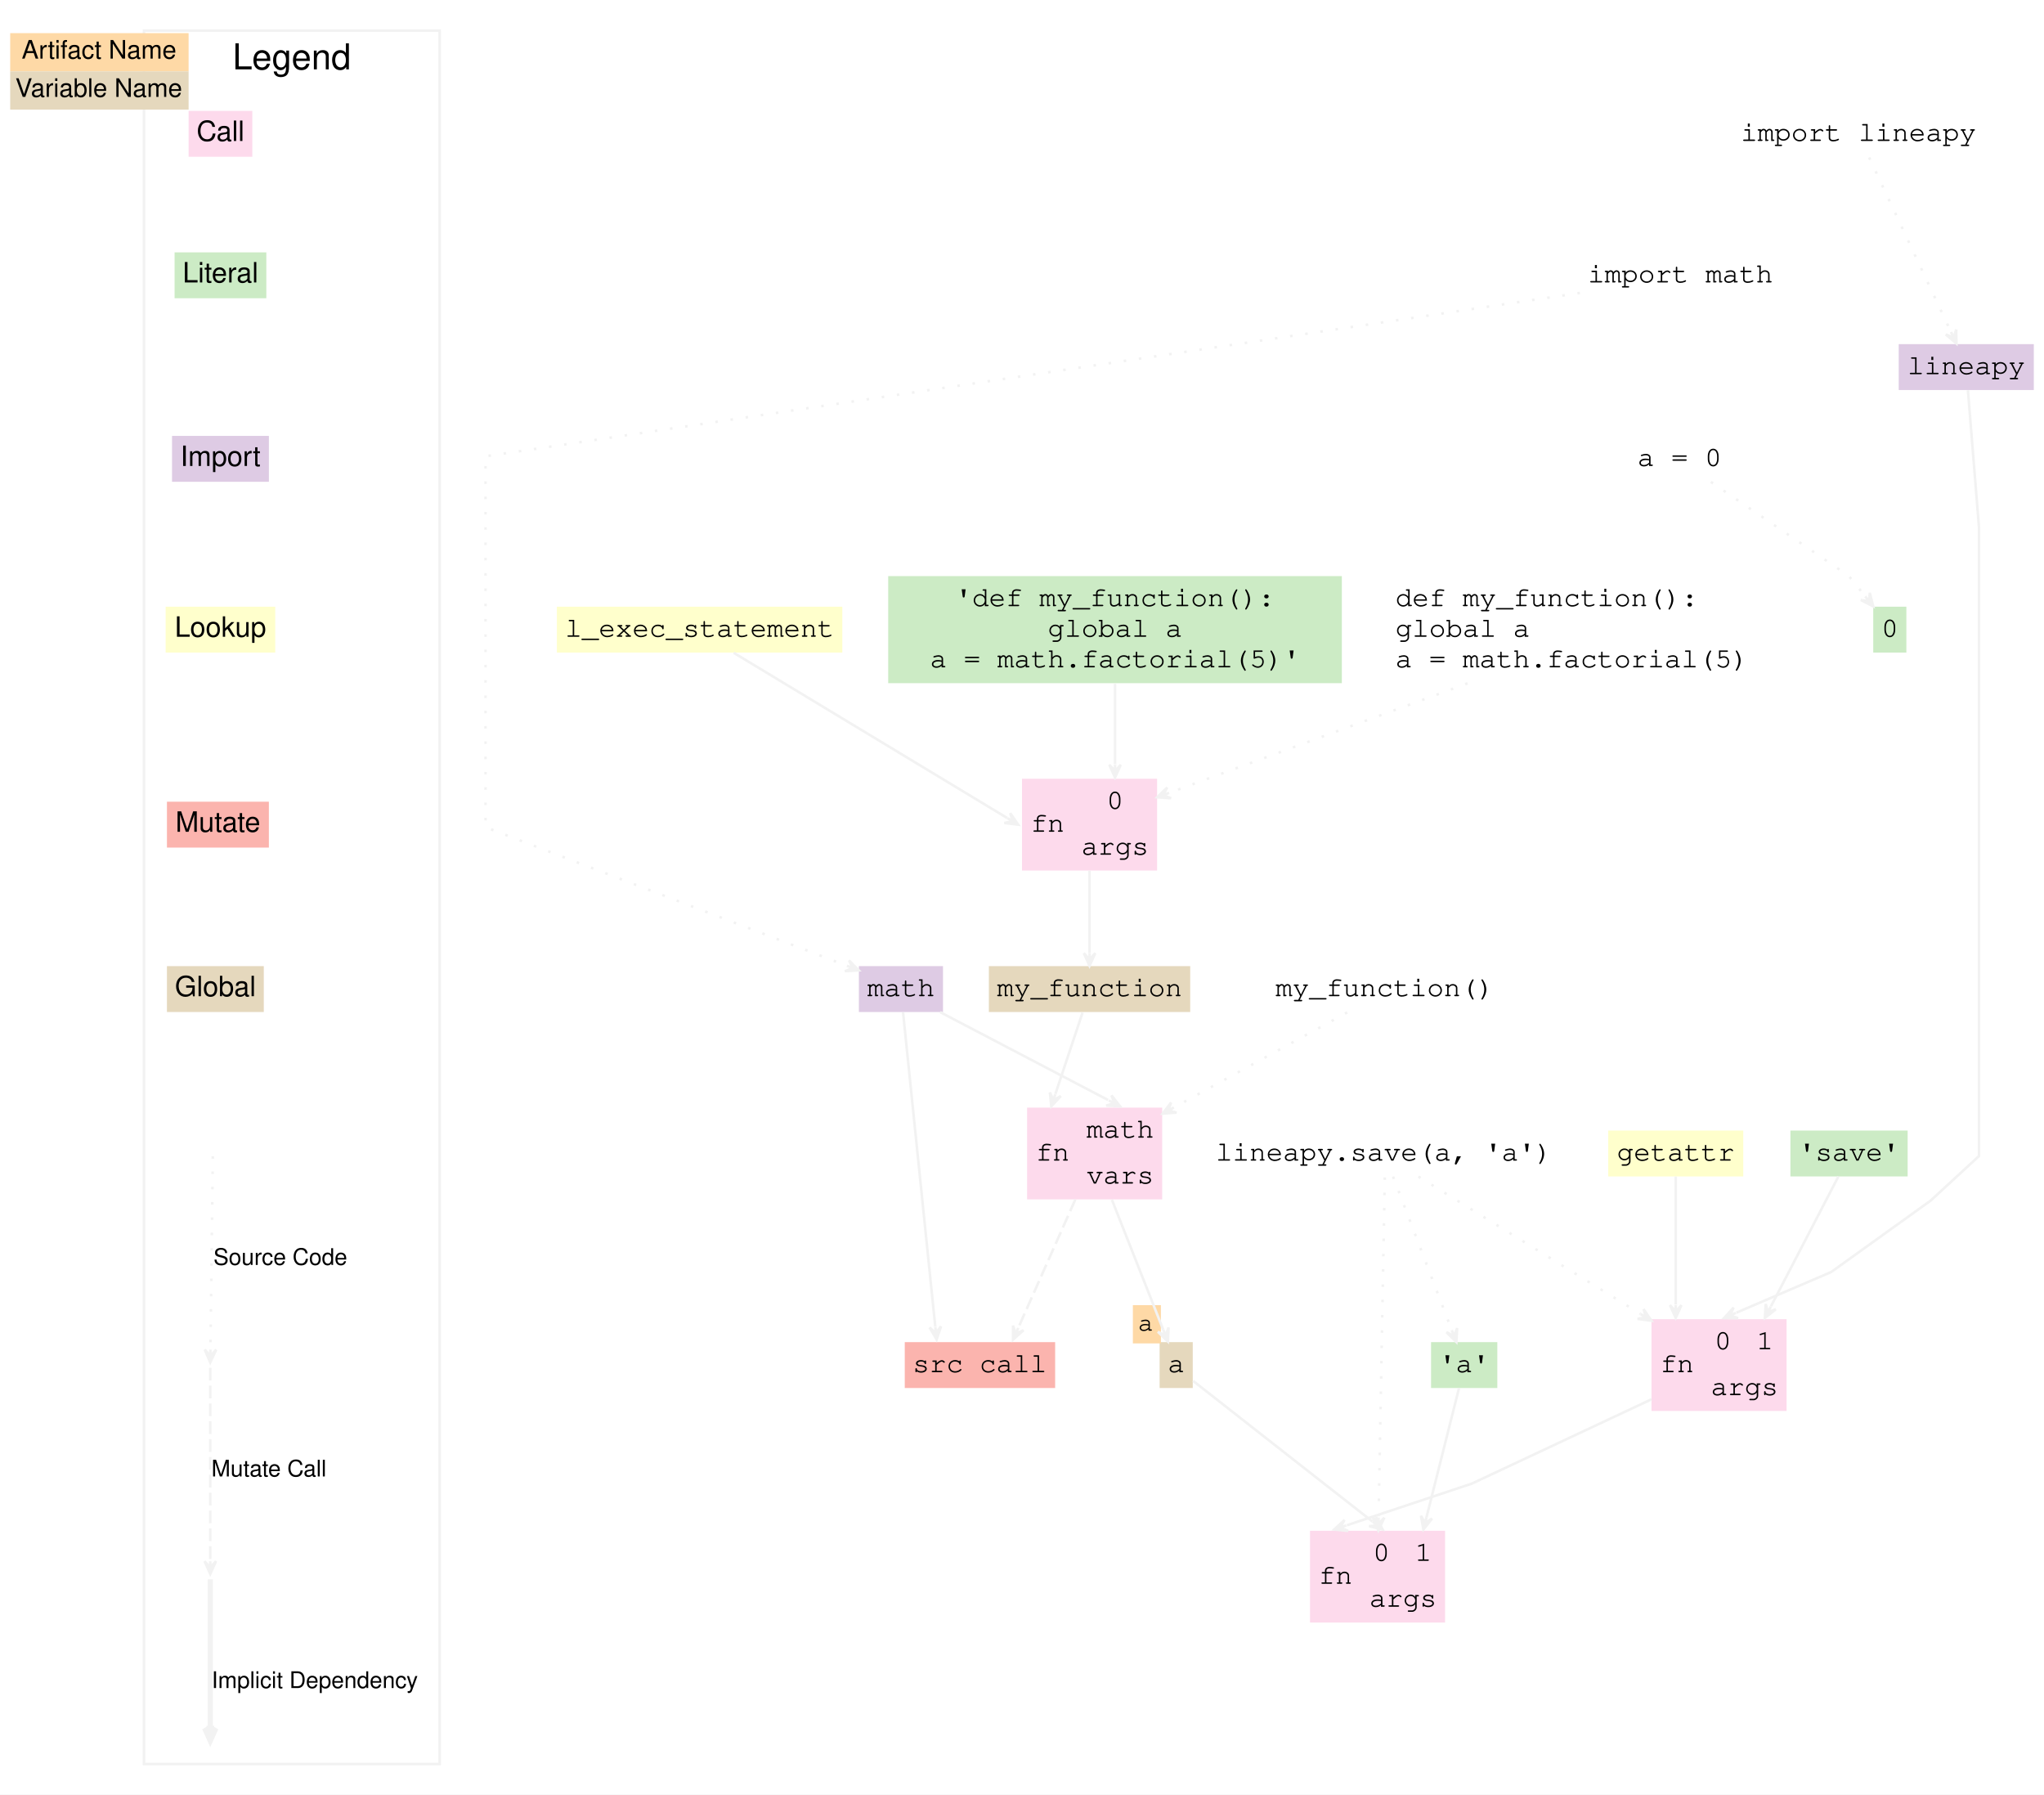
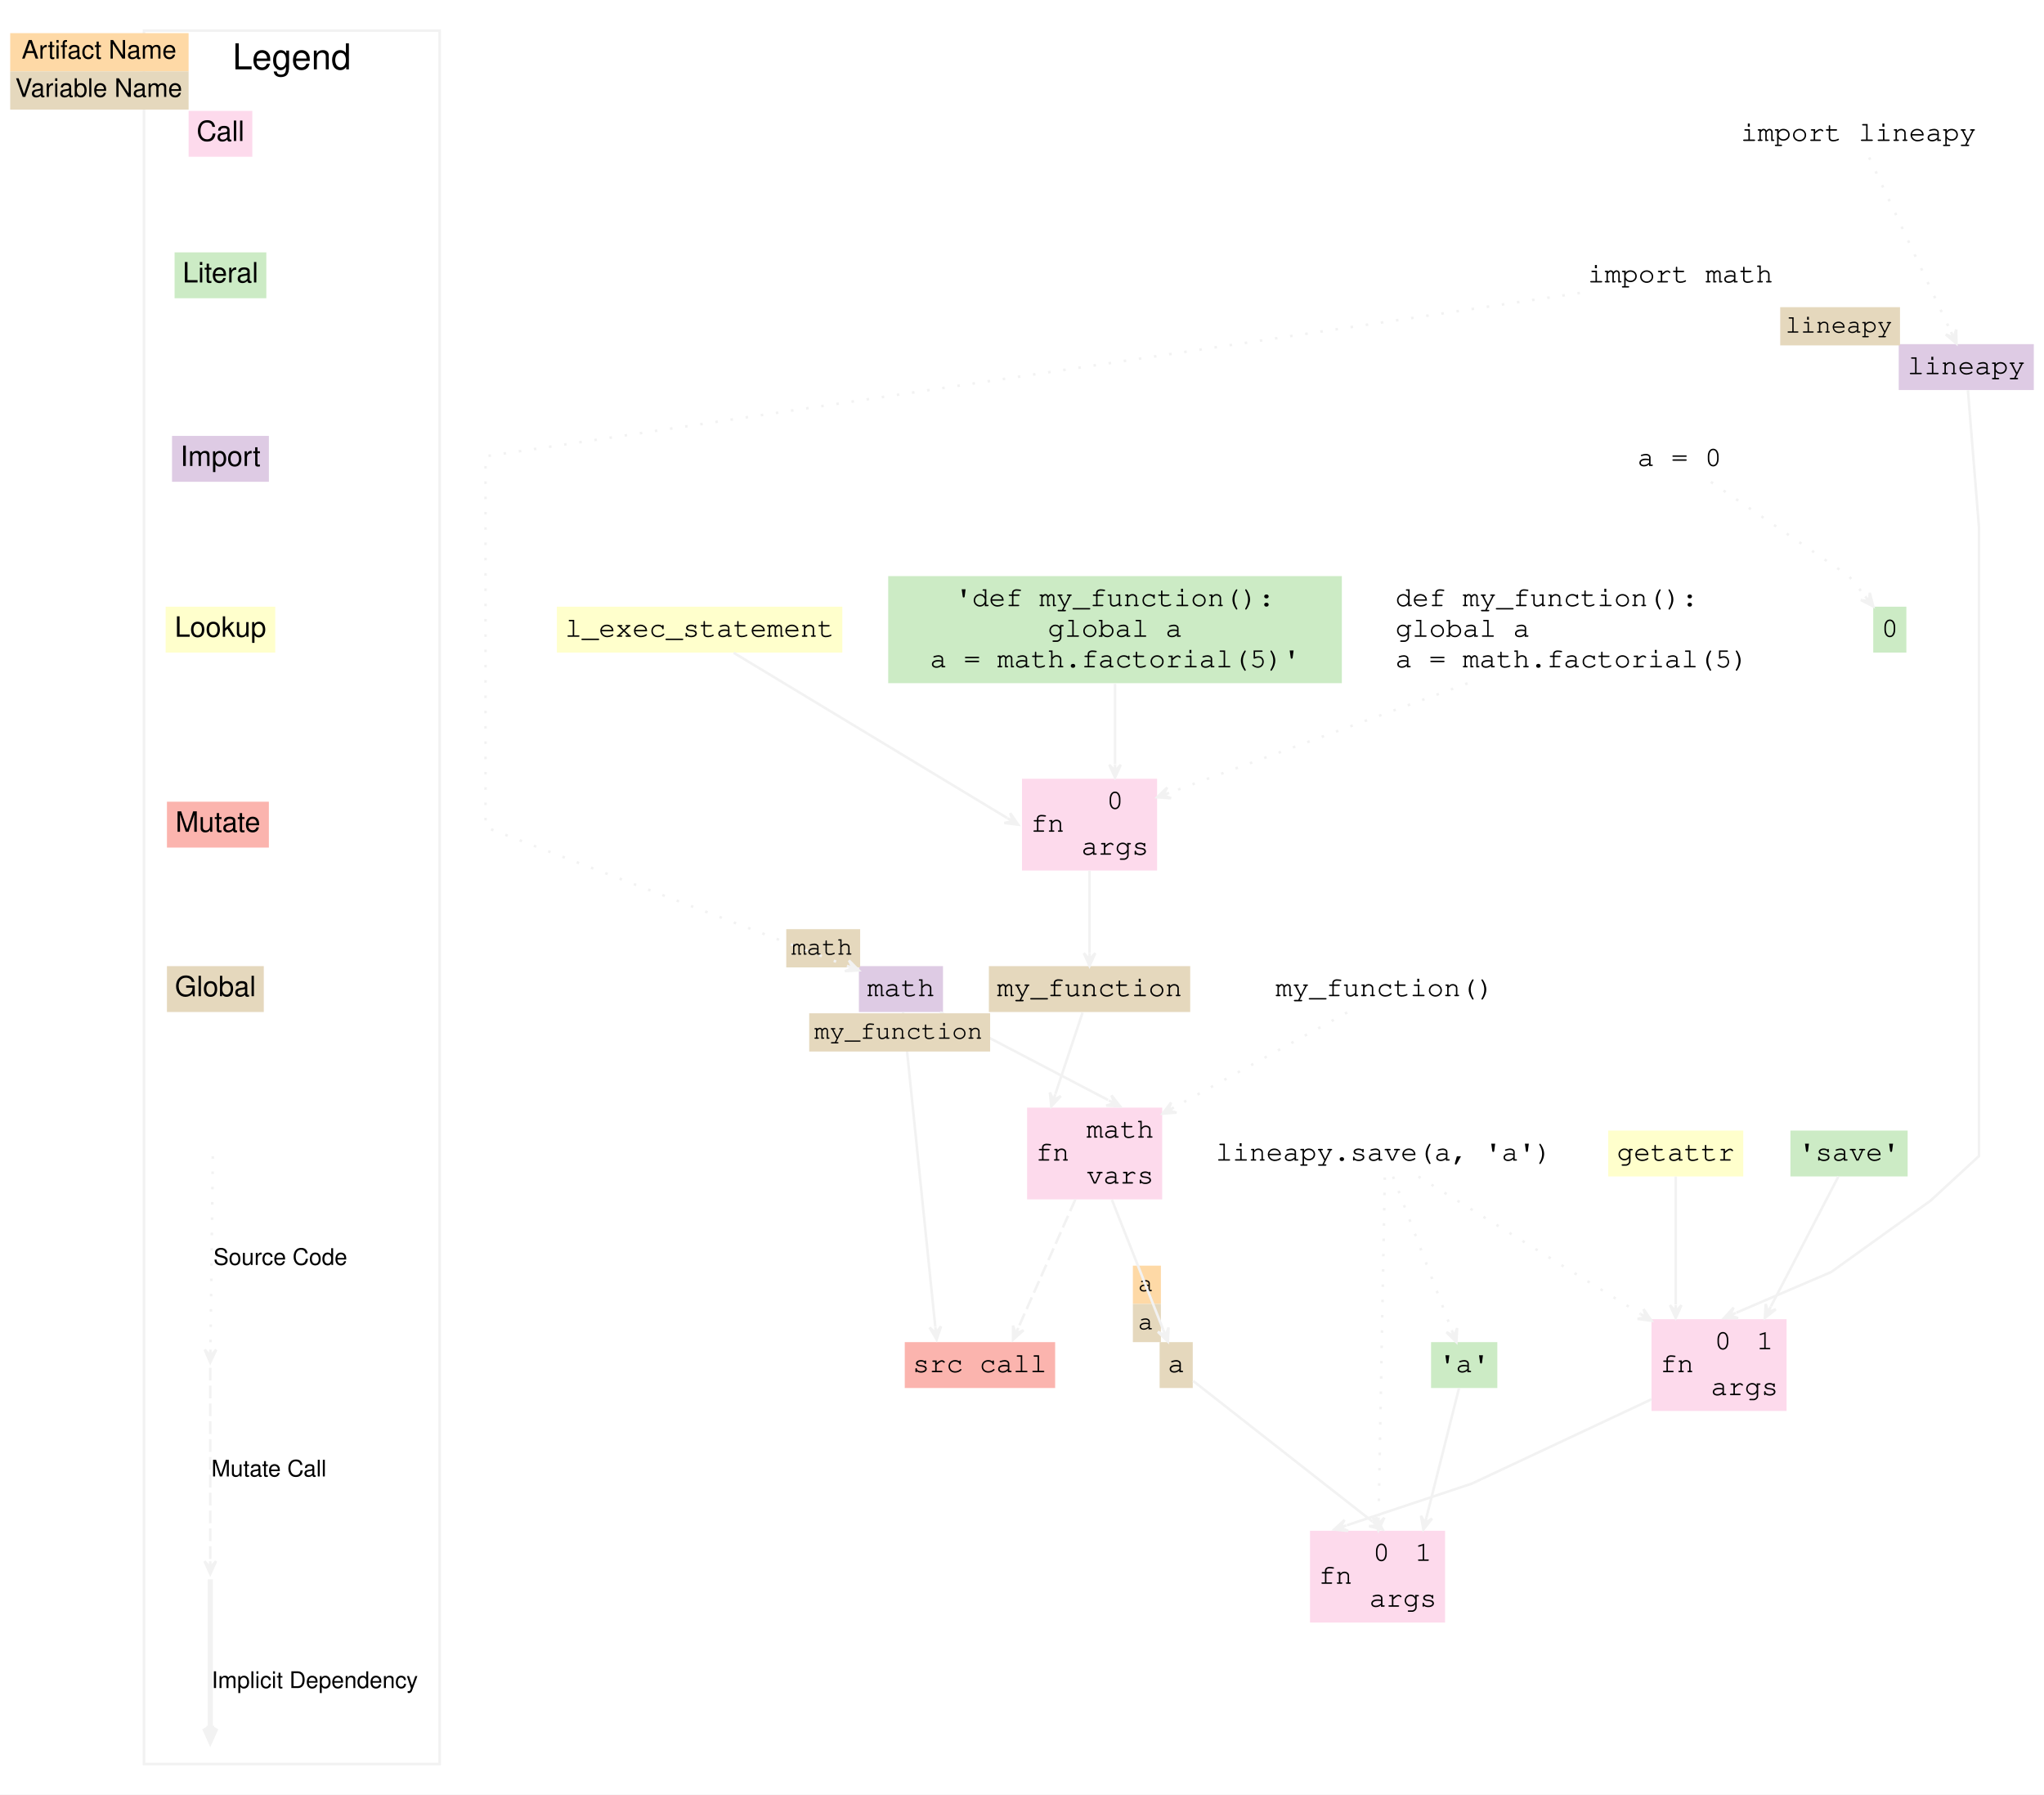
<svg xmlns="http://www.w3.org/2000/svg" width="802pt" height="704pt" viewBox="0 0 802 704">
  <g class="graph" transform="scale(1) translate(4 700)">
    <polygon points="-4 4 -4 -700 798 -700 798 4" fill="#fff" stroke="transparent" />
    <g class="cluster">
      <polygon points="52.5 -8 52.5 -688 168.5 -688 168.5 -8" fill="none" stroke="#f2f2f2" />
      <text x="110.5" y="-672.8" font-family="Helvetica,sans-Serif" font-size="14" text-anchor="middle">Legend</text>
    </g>
    <g class="node">
      <polygon points="70 -638.5 70 -656.5 95 -656.5 95 -638.5" fill="#fddaec" stroke="#f2f2f2" stroke-width="0" />
      <text x="82.5" y="-644.7" fill="#000000" font-family="Helvetica,sans-Serif" font-size="11" text-anchor="middle">Call</text>
      <polygon points="0 -672 0 -687 70 -687 70 -672" fill="#fed9a6" stroke="transparent" />
      <text x="4.5" y="-677" fill="#000000" font-family="Helvetica,sans-Serif" font-size="10">Artifact Name</text>
      <polygon points="0 -657 0 -672 70 -672 70 -657" fill="#e5d8bd" stroke="transparent" />
      <text x="2" y="-662" fill="#000000" font-family="Helvetica,sans-Serif" font-size="10">Variable Name</text>
      <polygon points="100.5 -601 64.5 -601 64.5 -583 100.5 -583" fill="#ccebc5" stroke="#f2f2f2" stroke-width="0" />
      <text x="82.5" y="-589.2" fill="#000000" font-family="Helvetica,sans-Serif" font-size="11" text-anchor="middle">Literal</text>
      <polygon points="101.5 -529 63.5 -529 63.5 -511 101.5 -511" fill="#decbe4" stroke="#f2f2f2" stroke-width="0" />
      <text x="82.5" y="-517.2" fill="#000000" font-family="Helvetica,sans-Serif" font-size="11" text-anchor="middle">Import</text>
      <polygon points="104 -462 61 -462 61 -444 104 -444" fill="#ffc" stroke="#f2f2f2" stroke-width="0" />
      <text x="82.5" y="-450.2" fill="#000000" font-family="Helvetica,sans-Serif" font-size="11" text-anchor="middle">Lookup</text>
      <polygon points="61.5 -367.5 61.5 -385.5 101.5 -385.5 101.5 -367.5" fill="#fbb4ae" stroke="#f2f2f2" stroke-width="0" />
      <text x="81.5" y="-373.7" fill="#000000" font-family="Helvetica,sans-Serif" font-size="11" text-anchor="middle">Mutate</text>
      <polygon points="99.5 -321 61.5 -321 61.5 -303 99.5 -303" fill="#e5d8bd" stroke="#f2f2f2" stroke-width="0" />
      <text x="80.5" y="-309.2" fill="#000000" font-family="Helvetica,sans-Serif" font-size="11" text-anchor="middle">Global</text>
    </g>
    <g class="edge">
      <path d="m79.5-246.44c-0.03 2.05-0.71 57.54-0.93 75.43" fill="none" stroke="#f2f2f2" stroke-dasharray="1,5" />
      <polygon points="78.5 -165.56 80.81 -170.53 78.53 -168.06 78.56 -170.56 78.56 -170.56 78.56 -170.56 78.53 -168.06 76.31 -170.58 78.5 -165.56" fill="#f2f2f2" stroke="#f2f2f2" />
      <text x="106" y="-203.8" font-family="Helvetica,sans-Serif" font-size="9" text-anchor="middle">Source Code</text>
      <path d="m78.5-163.44v75.43" fill="none" stroke="#f2f2f2" stroke-dasharray="5,2" />
      <polygon points="78.5 -82.56 80.75 -87.56 78.5 -85.06 78.5 -87.56 78.5 -87.56 78.5 -87.56 78.5 -85.06 76.25 -87.56 78.5 -82.56" fill="#f2f2f2" stroke="#f2f2f2" />
      <text x="101.5" y="-120.8" font-family="Helvetica,sans-Serif" font-size="9" text-anchor="middle">Mutate Call</text>
      <path d="m78.5-80.45v58.33" fill="none" stroke="#f2f2f2" stroke-width="2" />
      <polygon points="78.5 -17.04 80.75 -22.04 79 -19.54 79 -22.04 78.5 -22.04 78 -22.04 78 -19.54 76.25 -22.04 78.5 -17.04" fill="#f2f2f2" stroke="#f2f2f2" stroke-width="2" />
      <text x="119.5" y="-37.8" font-family="Helvetica,sans-Serif" font-size="9" text-anchor="middle">Implicit Dependency</text>
    </g>
    <g class="node">
      <polygon points="794 -565 741 -565 741 -547 794 -547" fill="#decbe4" stroke="#f2f2f2" stroke-width="0" />
      <text x="767.5" y="-553.2" fill="#000000" font-family="Courier,monospace" font-size="11" text-anchor="middle">lineapy</text>
+       <polygon points="694.5 -564.5 694.5 -579.5 741.5 -579.5 741.5 -564.5" fill="#e5d8bd" stroke="transparent" />
+       <text x="696.5" y="-569.5" fill="#000000" font-family="Courier,monospace" font-size="10">lineapy</text>
      <polygon points="644 -146.5 644 -182.5 697 -182.5 697 -146.5" fill="#fddaec" stroke="#f2f2f2" stroke-width="0" />
      <text x="654" y="-161.7" fill="#000000" font-family="Courier,monospace" font-size="11" text-anchor="middle">fn</text>
      <polyline points="664 -146.5 664 -182.5" fill="none" stroke="#f2f2f2" stroke-width="0" />
      <text x="672" y="-170.7" fill="#000000" font-family="Courier,monospace" font-size="11" text-anchor="middle">0</text>
      <polyline points="680 -164.5 680 -182.5" fill="none" stroke="#f2f2f2" stroke-width="0" />
      <text x="688.5" y="-170.7" fill="#000000" font-family="Courier,monospace" font-size="11" text-anchor="middle">1</text>
      <polyline points="664 -164.5 697 -164.5" fill="none" stroke="#f2f2f2" stroke-width="0" />
      <text x="680.5" y="-152.7" fill="#000000" font-family="Courier,monospace" font-size="11" text-anchor="middle">args</text>
    </g>
    <g class="edge" stroke="#f2f2f2">
      <path d="m768.15-546.89c1.36 16.8 4.35 53.89 4.35 53.89v246.5l-19 17.5-39 28s-26.15 11.21-37.18 15.94" fill="none" />
      <polygon points="672.5 -183 677.98 -182.9 674.8 -183.98 677.1 -184.97 677.1 -184.97 677.1 -184.97 674.8 -183.98 676.21 -187.04 672.5 -183" fill="#f2f2f2" />
    </g>
    <g class="node">
      <polygon points="366 -321 333 -321 333 -303 366 -303" fill="#decbe4" stroke="#f2f2f2" stroke-width="0" />
      <text x="349.5" y="-309.2" fill="#000000" font-family="Courier,monospace" font-size="11" text-anchor="middle">math</text>
+       <polygon points="304.5 -320.5 304.5 -335.5 333.5 -335.5 333.5 -320.5" fill="#e5d8bd" stroke="transparent" />
+       <text x="306.5" y="-325.5" fill="#000000" font-family="Courier,monospace" font-size="10">math</text>
      <polygon points="351 -155.5 351 -173.5 410 -173.5 410 -155.5" fill="#fbb4ae" stroke="#f2f2f2" stroke-width="0" />
      <text x="364" y="-161.7" fill="#000000" font-family="Courier,monospace" font-size="11" text-anchor="middle">src</text>
      <polyline points="377 -155.5 377 -173.5" fill="none" stroke="#f2f2f2" stroke-width="0" />
      <text x="393.5" y="-161.7" fill="#000000" font-family="Courier,monospace" font-size="11" text-anchor="middle">call</text>
    </g>
    <g class="edge" stroke="#f2f2f2">
      <path d="m350.33-302.87c2.61 25.37 10.53 102.6 12.64 123.25" fill="none" />
      <polygon points="363.5 -174.5 365.23 -179.7 363.24 -176.99 362.99 -179.47 362.99 -179.47 362.99 -179.47 363.24 -176.99 360.75 -179.24 363.5 -174.5" fill="#f2f2f2" />
    </g>
    <g class="node">
      <polygon points="399 -229.5 399 -265.5 452 -265.5 452 -229.5" fill="#fddaec" stroke="#f2f2f2" stroke-width="0" />
      <text x="409" y="-244.7" fill="#000000" font-family="Courier,monospace" font-size="11" text-anchor="middle">fn</text>
      <polyline points="419 -229.5 419 -265.5" fill="none" stroke="#f2f2f2" stroke-width="0" />
      <text x="435.5" y="-253.7" fill="#000000" font-family="Courier,monospace" font-size="11" text-anchor="middle">math</text>
      <polyline points="419 -247.5 452 -247.5" fill="none" stroke="#f2f2f2" stroke-width="0" />
      <text x="435.5" y="-235.7" fill="#000000" font-family="Courier,monospace" font-size="11" text-anchor="middle">vars</text>
    </g>
    <g class="edge" stroke="#f2f2f2">
      <path d="m364.88-302.95c19.9 10.41 53.5 27.99 65.87 34.46" fill="none" />
      <polygon points="435.5 -266 432.11 -270.31 433.28 -267.16 431.07 -268.32 431.07 -268.32 431.07 -268.32 433.28 -267.16 430.03 -266.32 435.5 -266" fill="#f2f2f2" />
    </g>
    <g class="node">
      <polygon points="744 -462 731 -462 731 -444 744 -444" fill="#ccebc5" stroke="#f2f2f2" stroke-width="0" />
      <text x="737.5" y="-450.2" fill="#000000" font-family="Courier,monospace" font-size="11" text-anchor="middle">0</text>
      <polygon points="326.5 -462 214.5 -462 214.5 -444 326.5 -444" fill="#ffc" stroke="#f2f2f2" stroke-width="0" />
      <text x="270.5" y="-450.2" fill="#000000" font-family="Courier,monospace" font-size="11" text-anchor="middle">l_exec_statement</text>
      <polygon points="397 -358.5 397 -394.5 450 -394.5 450 -358.5" fill="#fddaec" stroke="#f2f2f2" stroke-width="0" />
      <text x="407" y="-373.7" fill="#000000" font-family="Courier,monospace" font-size="11" text-anchor="middle">fn</text>
      <polyline points="417 -358.5 417 -394.5" fill="none" stroke="#f2f2f2" stroke-width="0" />
      <text x="433.5" y="-382.7" fill="#000000" font-family="Courier,monospace" font-size="11" text-anchor="middle">0</text>
      <polyline points="417 -376.5 450 -376.5" fill="none" stroke="#f2f2f2" stroke-width="0" />
      <text x="433.5" y="-364.7" fill="#000000" font-family="Courier,monospace" font-size="11" text-anchor="middle">args</text>
    </g>
    <g class="edge" stroke="#f2f2f2">
      <path d="m283.88-443.92c27.71 16.74 90.23 54.5 107.26 64.79" fill="none" />
      <polygon points="395.5 -376.5 392.38 -381.01 393.36 -377.79 391.22 -379.09 391.22 -379.09 391.22 -379.09 393.36 -377.79 390.06 -377.16 395.5 -376.5" fill="#f2f2f2" />
    </g>
    <g class="node">
      <polygon points="522.5 -474 344.5 -474 344.5 -432 522.5 -432" fill="#ccebc5" stroke="#f2f2f2" stroke-width="0" />
      <g fill="#000000" font-family="Courier,monospace" font-size="11" text-anchor="middle">
        <text x="433.5" y="-462.2">'def my_function():</text>
        <text x="433.5" y="-450.2">global a</text>
        <text x="433.5" y="-438.2">a = math.factorial(5)'</text>
      </g>
    </g>
    <g class="edge" stroke="#f2f2f2">
      <path d="m433.5-431.74v31.52" fill="none" />
      <polygon points="433.5 -395 435.75 -400 433.5 -397.5 433.5 -400 433.5 -400 433.5 -400 433.5 -397.5 431.25 -400 433.5 -395" fill="#f2f2f2" />
    </g>
    <g class="node">
      <polygon points="463 -321 384 -321 384 -303 463 -303" fill="#e5d8bd" stroke="#f2f2f2" stroke-width="0" />
      <text x="423.5" y="-309.2" fill="#000000" font-family="Courier,monospace" font-size="11" text-anchor="middle">my_function</text>
+       <polygon points="313.5 -287.5 313.5 -302.5 384.5 -302.5 384.5 -287.5" fill="#e5d8bd" stroke="transparent" />
+       <text x="315.5" y="-292.5" fill="#000000" font-family="Courier,monospace" font-size="10">my_function</text>
    </g>
    <g class="edge" stroke="#f2f2f2">
      <path d="m420.75-302.75c-3.11 9.34-8.08 24.24-10.63 31.88" fill="none" />
      <polygon points="408.5 -266 412.22 -270.03 409.29 -268.37 410.08 -270.74 410.08 -270.74 410.08 -270.74 409.29 -268.37 407.95 -271.45 408.5 -266" fill="#f2f2f2" />
      <path d="m423.5-358.42v32.21" fill="none" />
      <polygon points="423.5 -321.11 425.75 -326.11 423.5 -323.61 423.5 -326.11 423.5 -326.11 423.5 -326.11 423.5 -323.61 421.25 -326.11 423.5 -321.11" fill="#f2f2f2" />
    </g>
    <g class="node">
      <polygon points="464 -173.5 451 -173.5 451 -155.5 464 -155.5" fill="#e5d8bd" stroke="#f2f2f2" stroke-width="0" />
      <text x="457.5" y="-161.7" fill="#000000" font-family="Courier,monospace" font-size="11" text-anchor="middle">a</text>
-       <polygon points="440.5 -173 440.5 -188 451.5 -188 451.5 -173" fill="#fed9a6" stroke="transparent" />
-       <text x="442.5" y="-178" fill="#000000" font-family="Courier,monospace" font-size="10">a</text>
+       <polygon points="440.5 -188.5 440.5 -203.5 451.5 -203.5 451.5 -188.5" fill="#fed9a6" stroke="transparent" />
+       <text x="442.5" y="-193.5" fill="#000000" font-family="Courier,monospace" font-size="10">a</text>
+       <polygon points="440.5 -173.5 440.5 -188.5 451.5 -188.5 451.5 -173.5" fill="#e5d8bd" stroke="transparent" />
+       <text x="442.5" y="-178.5" fill="#000000" font-family="Courier,monospace" font-size="10">a</text>
      <polygon points="510 -63.5 510 -99.5 563 -99.5 563 -63.5" fill="#fddaec" stroke="#f2f2f2" stroke-width="0" />
      <text x="520" y="-78.7" fill="#000000" font-family="Courier,monospace" font-size="11" text-anchor="middle">fn</text>
      <polyline points="530 -63.5 530 -99.5" fill="none" stroke="#f2f2f2" stroke-width="0" />
      <text x="538" y="-87.7" fill="#000000" font-family="Courier,monospace" font-size="11" text-anchor="middle">0</text>
      <polyline points="546 -81.5 546 -99.5" fill="none" stroke="#f2f2f2" stroke-width="0" />
      <text x="554.5" y="-87.7" fill="#000000" font-family="Courier,monospace" font-size="11" text-anchor="middle">1</text>
      <polyline points="530 -81.5 563 -81.5" fill="none" stroke="#f2f2f2" stroke-width="0" />
      <text x="546.5" y="-69.7" fill="#000000" font-family="Courier,monospace" font-size="11" text-anchor="middle">args</text>
    </g>
    <g class="edge" stroke="#f2f2f2">
      <path d="m464.15-158.28c15.24 11.95 51.35 40.28 51.35 40.28s12.4 9.71 18.99 14.86" fill="none" />
      <polygon points="538.5 -100 535.95 -104.85 536.53 -101.54 534.56 -103.08 534.56 -103.08 534.56 -103.08 536.53 -101.54 533.18 -101.31 538.5 -100" fill="#f2f2f2" />
      <path d="m432.29-229.32c6.01 15.22 14.66 37.11 20.1 50.89" fill="none" />
      <polygon points="454.24 -173.75 454.5 -179.23 453.32 -176.08 452.4 -178.4 452.4 -178.4 452.4 -178.4 453.32 -176.08 450.31 -177.57 454.24 -173.75" fill="#f2f2f2" />
      <path d="m417.92-229.44c-7.32 16.47-17.93 40.33-22.36 50.29" fill="none" stroke-dasharray="5,2" />
      <polygon points="393.5 -174.5 397.59 -178.16 394.52 -176.78 395.53 -179.07 395.53 -179.07 395.53 -179.07 394.52 -176.78 393.47 -179.98 393.5 -174.5" fill="#f2f2f2" />
    </g>
    <g class="node">
      <polygon points="583.5 -173.5 557.5 -173.5 557.5 -155.5 583.5 -155.5" fill="#ccebc5" stroke="#f2f2f2" stroke-width="0" />
      <text x="570.5" y="-161.7" fill="#000000" font-family="Courier,monospace" font-size="11" text-anchor="middle">'a'</text>
    </g>
    <g class="edge" stroke="#f2f2f2">
      <path d="m568.47-155.46c-3.36 13.35-10 39.69-12.74 50.58" fill="none" />
      <polygon points="554.5 -100 557.9 -104.3 555.11 -102.42 555.72 -104.85 555.72 -104.85 555.72 -104.85 555.11 -102.42 553.54 -105.4 554.5 -100" fill="#f2f2f2" />
    </g>
    <g class="node">
      <polygon points="680 -256.5 627 -256.5 627 -238.5 680 -238.5" fill="#ffc" stroke="#f2f2f2" stroke-width="0" />
      <text x="653.5" y="-244.7" fill="#000000" font-family="Courier,monospace" font-size="11" text-anchor="middle">getattr</text>
    </g>
    <g class="edge" stroke="#f2f2f2">
      <path d="m653.5-238.46v50.24" fill="none" />
      <polygon points="653.5 -183 655.75 -188 653.5 -185.5 653.5 -188 653.5 -188 653.5 -188 653.5 -185.5 651.25 -188 653.5 -183" fill="#f2f2f2" />
    </g>
    <g class="node">
      <polygon points="744.5 -256.5 698.5 -256.5 698.5 -238.5 744.5 -238.5" fill="#ccebc5" stroke="#f2f2f2" stroke-width="0" />
      <text x="721.5" y="-244.7" fill="#000000" font-family="Courier,monospace" font-size="11" text-anchor="middle">'save'</text>
    </g>
    <g class="edge" stroke="#f2f2f2">
      <path d="m717.32-238.46c-7.01 13.48-20.9 40.22-26.45 50.9" fill="none" />
      <polygon points="688.5 -183 692.8 -186.4 689.65 -185.22 690.81 -187.44 690.81 -187.44 690.81 -187.44 689.65 -185.22 688.81 -188.47 688.5 -183" fill="#f2f2f2" />
      <path d="m643.99-151.07c-28.72 13.47-70.49 33.07-70.49 33.07s-35.65 11.88-49.02 16.34" fill="none" />
      <polygon points="519.5 -100 524.95 -99.45 521.87 -100.79 524.24 -101.58 524.24 -101.58 524.24 -101.58 521.87 -100.79 523.53 -103.72 519.5 -100" fill="#f2f2f2" />
    </g>
    <g class="node">
      <polygon points="775 -656.5 676 -656.5 676 -638.5 775 -638.5" fill="none" stroke="#000" stroke-width="0" />
      <text x="679" y="-644.7" fill="#000000" font-family="Courier,monospace" font-size="11">import lineapy</text>
    </g>
    <g class="edge" stroke="#f2f2f2">
      <path d="m729.38-638.24c7.31 15.58 23.2 49.44 31.98 68.15" fill="none" stroke-dasharray="1,5" />
      <polygon points="763.63 -565.24 763.55 -570.72 762.57 -567.5 761.51 -569.77 761.51 -569.77 761.51 -569.77 762.57 -567.5 759.47 -568.81 763.63 -565.24" fill="#f2f2f2" />
    </g>
    <g class="node">
      <polygon points="695 -601 616 -601 616 -583 695 -583" fill="none" stroke="#000" stroke-width="0" />
      <text x="619" y="-589.2" fill="#000000" font-family="Courier,monospace" font-size="11">import math</text>
    </g>
    <g class="edge" stroke="#f2f2f2">
      <path d="m615.92-585.09c-113.07 16.87-429.42 64.09-429.42 64.09v145.5s97.38 37.34 141.61 54.3" fill="none" stroke-dasharray="1,5" />
      <polygon points="332.97 -319.34 329.11 -323.23 330.64 -320.23 328.31 -321.13 328.31 -321.13 328.31 -321.13 330.64 -320.23 327.5 -319.03 332.97 -319.34" fill="#f2f2f2" />
    </g>
    <g class="node">
      <polygon points="675.5 -529 635.5 -529 635.5 -511 675.5 -511" fill="none" stroke="#000" stroke-width="0" />
      <text x="638.5" y="-517.2" fill="#000000" font-family="Courier,monospace" font-size="11">a = 0</text>
    </g>
    <g class="edge" stroke="#f2f2f2">
      <path d="m667.3-510.95c18.98 12.94 54.2 36.95 54.2 36.95s2.97 3.71 6.35 7.93" fill="none" stroke-dasharray="1,5" />
      <polygon points="730.99 -462.13 729.63 -467.44 729.43 -464.09 727.87 -466.04 727.87 -466.04 727.87 -466.04 729.43 -464.09 726.11 -464.63 730.99 -462.13" fill="#f2f2f2" />
    </g>
    <g class="node">
      <polygon points="712.5 -474 540.5 -474 540.5 -432 712.5 -432" fill="none" stroke="#000" stroke-width="0" />
      <g fill="#000000" font-family="Courier,monospace" font-size="11">
        <text x="543.5" y="-462.2">def my_function():</text>
        <text x="543.5" y="-450.2">global a</text>
        <text x="543.5" y="-438.2">a = math.factorial(5)</text>
      </g>
    </g>
    <g class="edge" stroke="#f2f2f2">
      <path d="m571.83-431.94c-37.45 13.75-85.8 31.49-116.94 42.92" fill="none" stroke-dasharray="1,5" />
      <polygon points="450.05 -387.24 455.51 -386.85 452.39 -388.1 454.74 -388.96 454.74 -388.96 454.74 -388.96 452.39 -388.1 453.96 -391.08 450.05 -387.24" fill="#f2f2f2" />
    </g>
    <g class="node">
      <polygon points="585.5 -321 493.5 -321 493.5 -303 585.5 -303" fill="none" stroke="#000" stroke-width="0" />
      <text x="496.5" y="-309.2" fill="#000000" font-family="Courier,monospace" font-size="11">my_function()</text>
    </g>
    <g class="edge" stroke="#f2f2f2">
      <path d="m524.6-302.83c-17.13 9.39-45.72 25.07-67.8 37.17" fill="none" stroke-dasharray="1,5" />
      <polygon points="452.19 -263.13 457.66 -263.56 454.38 -264.34 456.58 -265.54 456.58 -265.54 456.58 -265.54 454.38 -264.34 455.49 -267.51 452.19 -263.13" fill="#f2f2f2" />
    </g>
    <g class="node">
      <polygon points="609 -256.5 470 -256.5 470 -238.5 609 -238.5" fill="none" stroke="#000" stroke-width="0" />
      <text x="473" y="-244.7" fill="#000000" font-family="Courier,monospace" font-size="11">lineapy.save(a, 'a')</text>
    </g>
    <g class="edge" stroke="#f2f2f2">
      <path d="m542.59-238.44c5.38 14.07 16.54 43.22 22.99 60.1" fill="none" stroke-dasharray="1,5" />
      <polygon points="567.43 -173.53 567.74 -179 566.53 -175.86 565.64 -178.2 565.64 -178.2 565.64 -178.2 566.53 -175.86 563.54 -177.4 567.43 -173.53" fill="#f2f2f2" />
      <path d="m552.54-238.44c20.15 12.46 59.41 36.74 87.09 53.85" fill="none" stroke-dasharray="1,5" />
      <polygon points="643.97 -181.9 640.9 -186.45 641.84 -183.22 639.72 -184.53 639.72 -184.53 639.72 -184.53 641.84 -183.22 638.53 -182.62 643.97 -181.9" fill="#f2f2f2" />
      <path d="m539.35-238.14c-0.45 24.45-1.77 96.43-2.44 133.31" fill="none" stroke-dasharray="1,5" />
      <polygon points="536.81 -99.66 539.16 -104.62 536.86 -102.16 536.91 -104.66 536.91 -104.66 536.91 -104.66 536.86 -102.16 534.66 -104.7 536.81 -99.66" fill="#f2f2f2" />
    </g>
  </g>
</svg>
